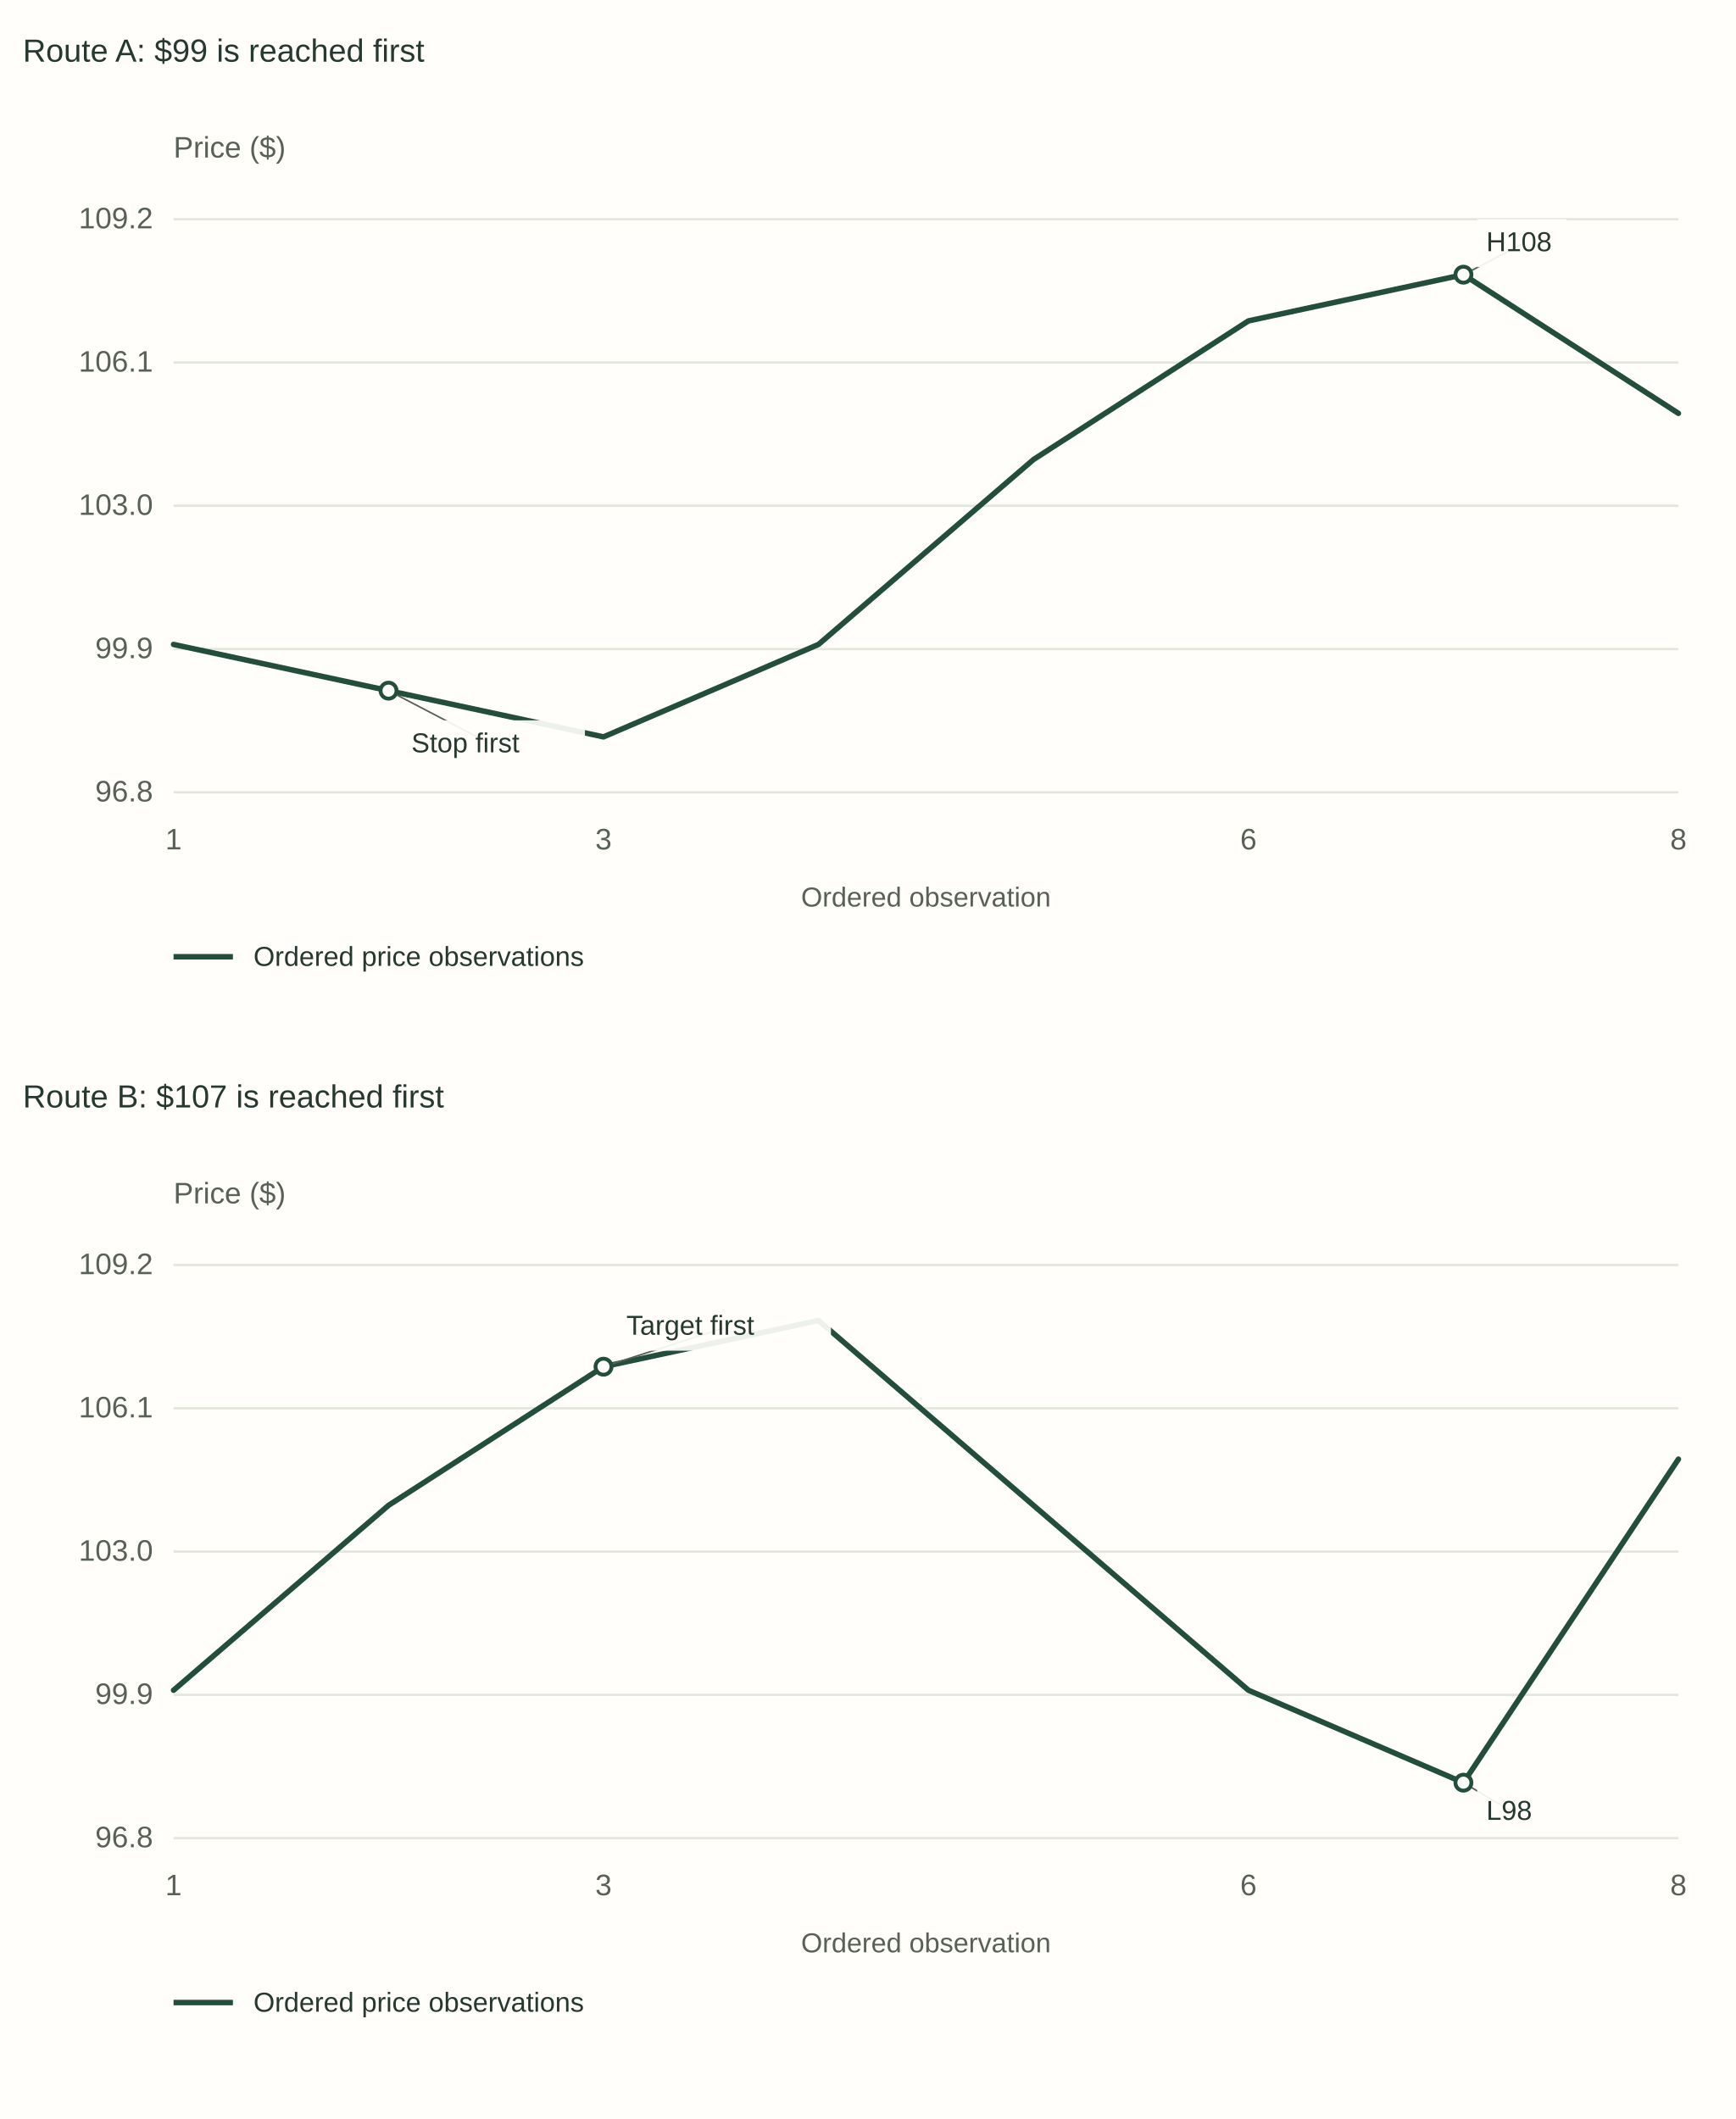
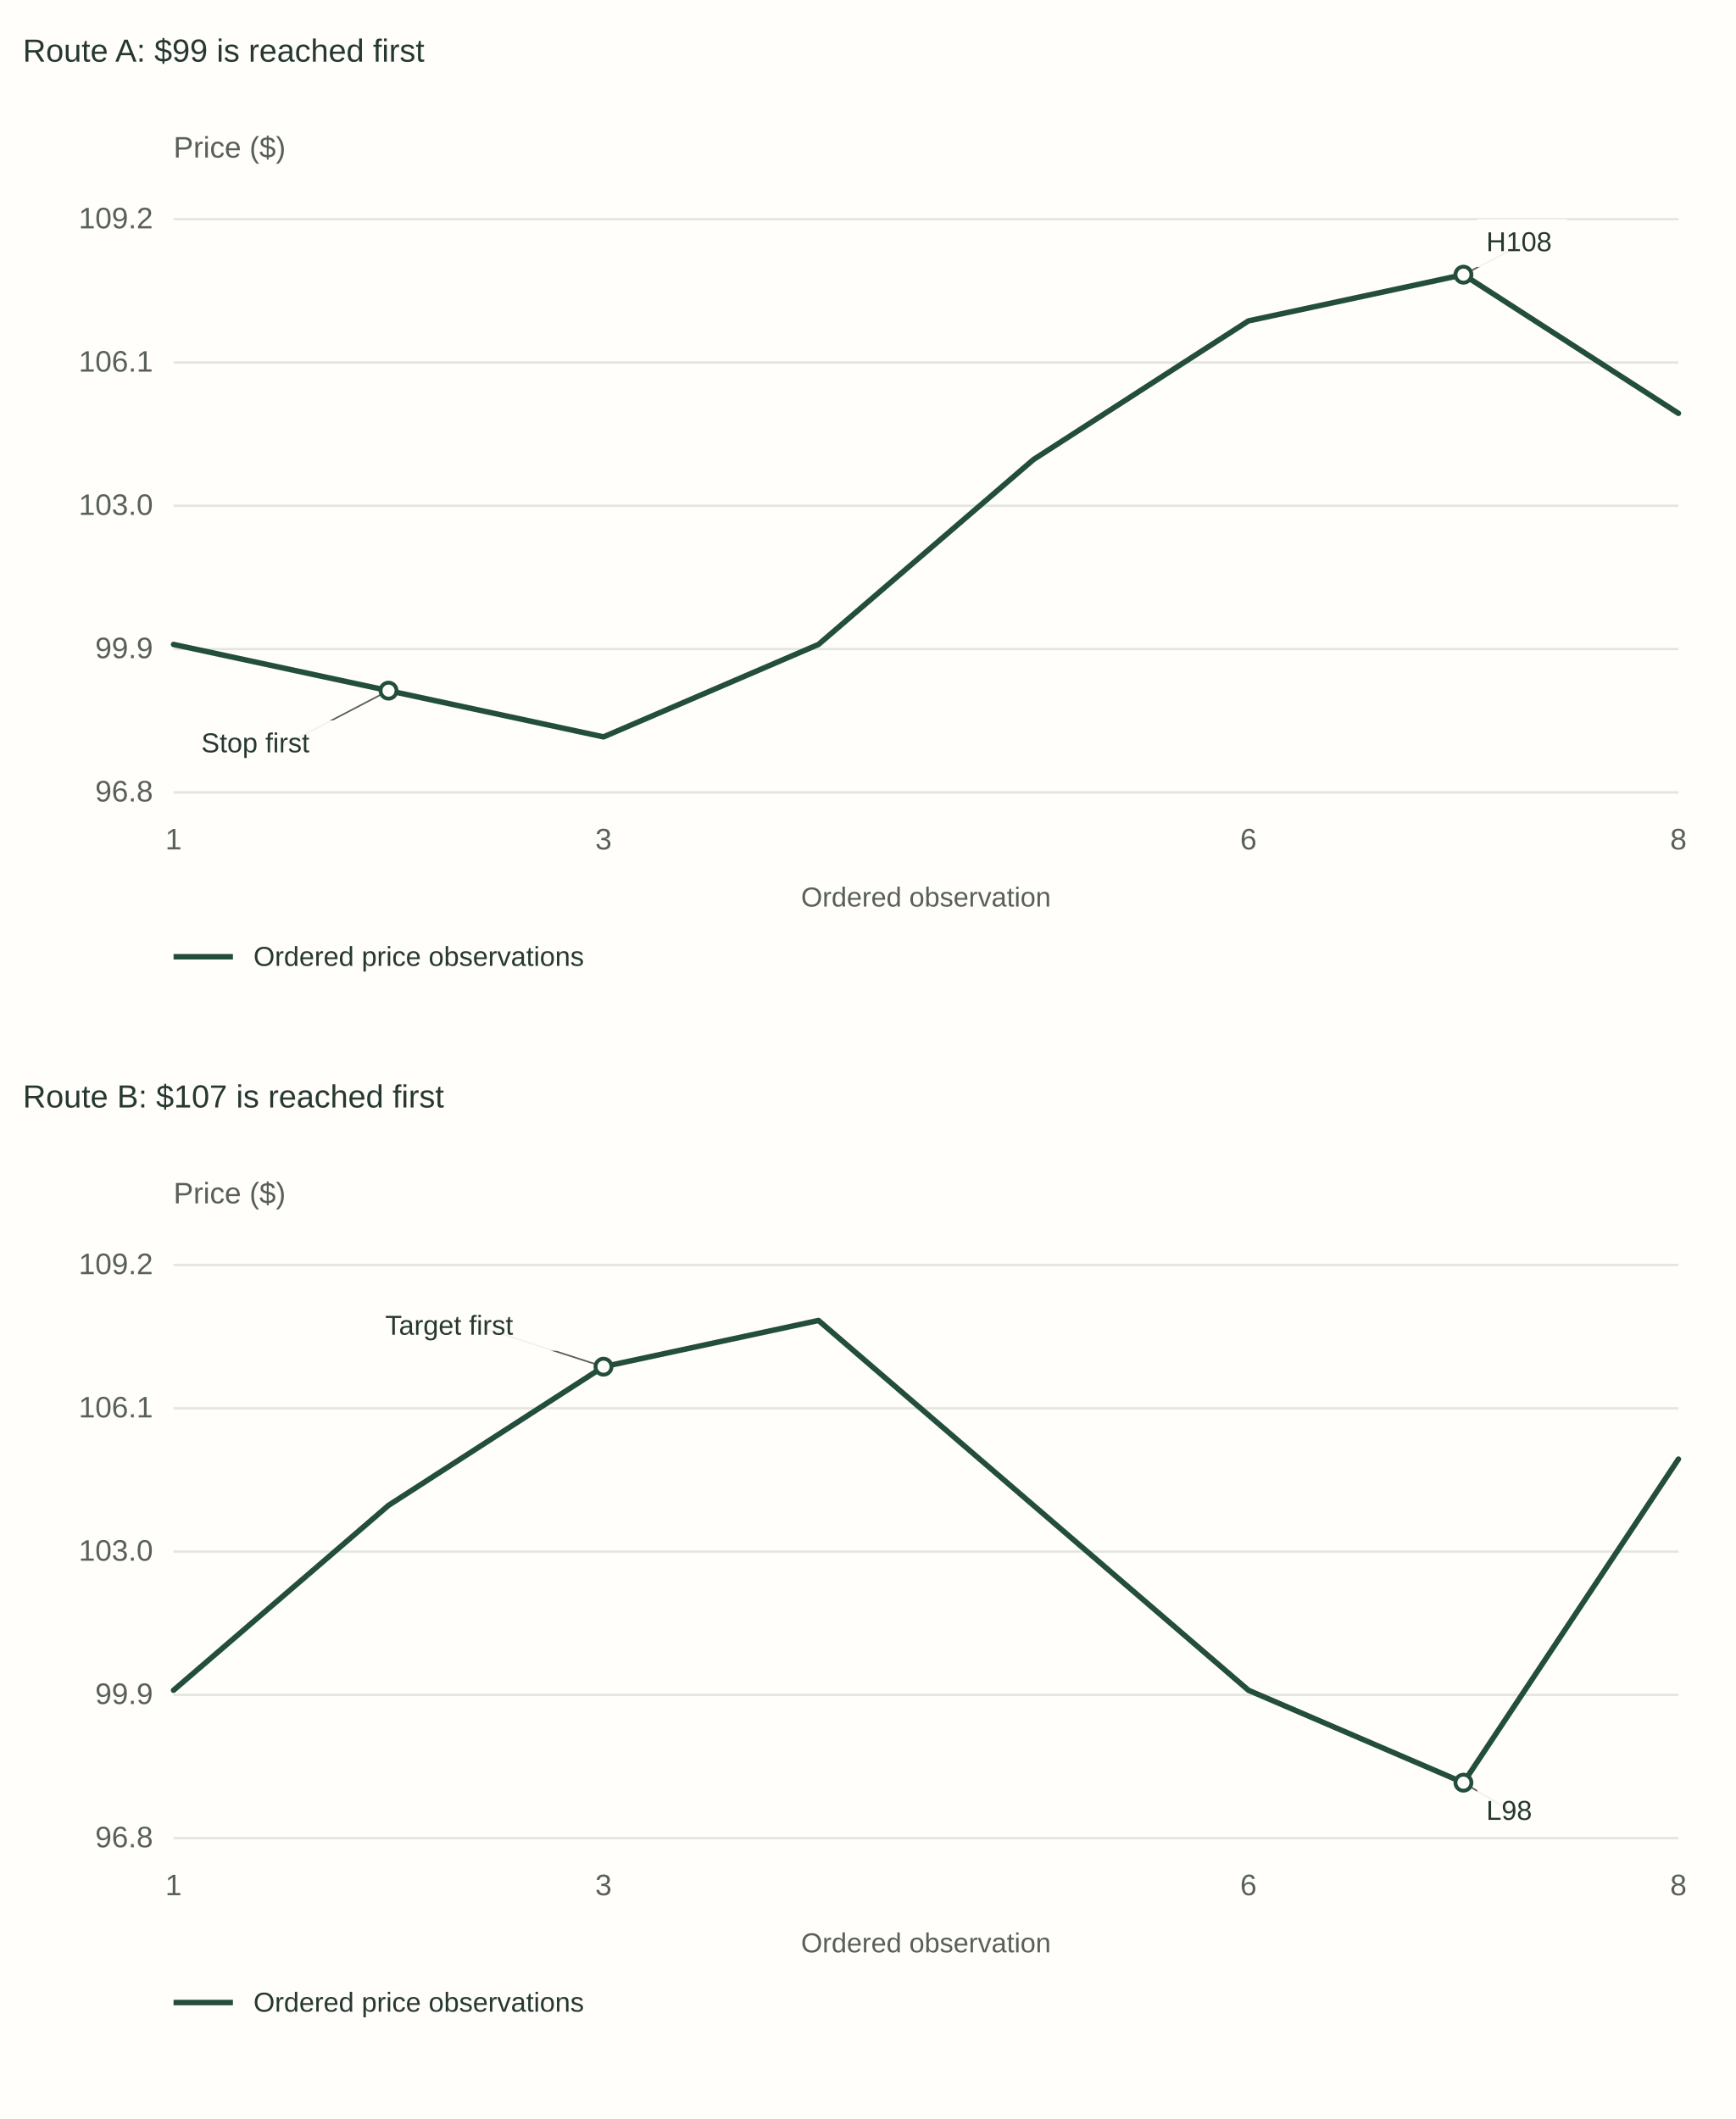
<svg xmlns="http://www.w3.org/2000/svg" viewBox="0 0 760 928" role="img" aria-label="Two ordered routes compress to the same candle">
  <style>.af-text{font-family:Arial,sans-serif;fill:#263831}</style>
  <rect width="760" height="928" fill="#fffefa" />
  <text class="af-text" x="10" y="27" text-anchor="start" style="font-size:14px;font-weight:500;fill:#263831;">Route A: $99 is reached first</text>
  <g transform="translate(0 50)">
    <text class="af-text" x="76" y="19" text-anchor="start" style="font-size:13px;font-weight:400;fill:#586057;">Price ($)</text>
    <line x1="76" y1="297" x2="735" y2="297" stroke="#e2e6dd" />
    <text class="af-text" x="67" y="301" text-anchor="end" style="font-size:13px;font-weight:400;fill:#586057;">96.8</text>
    <line x1="76" y1="234.25" x2="735" y2="234.25" stroke="#e2e6dd" />
    <text class="af-text" x="67" y="238.25" text-anchor="end" style="font-size:13px;font-weight:400;fill:#586057;">99.9</text>
    <line x1="76" y1="171.5" x2="735" y2="171.5" stroke="#e2e6dd" />
    <text class="af-text" x="67" y="175.5" text-anchor="end" style="font-size:13px;font-weight:400;fill:#586057;">103.0</text>
    <line x1="76" y1="108.75" x2="735" y2="108.75" stroke="#e2e6dd" />
    <text class="af-text" x="67" y="112.75" text-anchor="end" style="font-size:13px;font-weight:400;fill:#586057;">106.1</text>
    <line x1="76" y1="46" x2="735" y2="46" stroke="#e2e6dd" />
    <text class="af-text" x="67" y="50" text-anchor="end" style="font-size:13px;font-weight:400;fill:#586057;">109.2</text>
    <text class="af-text" x="76" y="322" text-anchor="middle" style="font-size:13px;font-weight:400;fill:#586057;">1</text>
    <text class="af-text" x="264.286" y="322" text-anchor="middle" style="font-size:13px;font-weight:400;fill:#586057;">3</text>
    <text class="af-text" x="546.714" y="322" text-anchor="middle" style="font-size:13px;font-weight:400;fill:#586057;">6</text>
    <text class="af-text" x="735" y="322" text-anchor="middle" style="font-size:13px;font-weight:400;fill:#586057;">8</text>
    <text class="af-text" x="405.5" y="347" text-anchor="middle" style="font-size:12px;font-weight:400;fill:#586057;">Ordered observation</text>
    <path data-series="0" d="M76.00,232.23 L170.14,252.47 L264.29,272.71 L358.43,232.23 L452.57,151.26 L546.71,90.53 L640.86,70.29 L735.00,131.02 " fill="none" stroke="#234d3d" stroke-width="2.4" stroke-linecap="round" stroke-linejoin="round" />
-     <line x1="170.143" y1="252.468" x2="216.143" y2="276.468" stroke="#586057" stroke-width=".7" />
+     <line x1="170.143" y1="252.468" x2="124.143" y2="276.468" stroke="#586057" stroke-width=".7" />
    <circle data-annotation-series="0" data-value="99" cx="170.143" cy="252.468" r="3.5" fill="#fffefa" stroke="#234d3d" stroke-width="1.7" />
-     <rect x="176.143" y="265.468" width="80" height="21" fill="#fffefa" opacity=".92" />
-     <text class="af-text" x="180.143" y="279.468" text-anchor="start" style="font-size:12px;font-weight:400;fill:#263831;">Stop first</text>
+     <rect x="84.143" y="265.468" width="80" height="21" fill="#fffefa" opacity=".92" />
+     <text class="af-text" x="88.143" y="279.468" text-anchor="start" style="font-size:12px;font-weight:400;fill:#263831;">Stop first</text>
    <line x1="640.857" y1="70.29" x2="666.457" y2="57" stroke="#586057" stroke-width=".7" />
    <circle data-annotation-series="0" data-value="108" cx="640.857" cy="70.29" r="3.5" fill="#fffefa" stroke="#234d3d" stroke-width="1.7" />
    <rect x="646.857" y="46" width="39.2" height="21" fill="#fffefa" opacity=".92" />
    <text class="af-text" x="650.857" y="60" text-anchor="start" style="font-size:12px;font-weight:400;fill:#263831;">H108</text>
    <line x1="76" x2="102" y1="369" y2="369" stroke="#234d3d" stroke-width="2.4" />
    <text class="af-text" x="111" y="373" text-anchor="start" style="font-size:12px;font-weight:400;fill:#263831;">Ordered price observations</text>
  </g>
  <text class="af-text" x="10" y="485" text-anchor="start" style="font-size:14px;font-weight:500;fill:#263831;">Route B: $107 is reached first</text>
  <g transform="translate(0 508)">
    <text class="af-text" x="76" y="19" text-anchor="start" style="font-size:13px;font-weight:400;fill:#586057;">Price ($)</text>
    <line x1="76" y1="297" x2="735" y2="297" stroke="#e2e6dd" />
    <text class="af-text" x="67" y="301" text-anchor="end" style="font-size:13px;font-weight:400;fill:#586057;">96.8</text>
    <line x1="76" y1="234.25" x2="735" y2="234.25" stroke="#e2e6dd" />
    <text class="af-text" x="67" y="238.25" text-anchor="end" style="font-size:13px;font-weight:400;fill:#586057;">99.9</text>
    <line x1="76" y1="171.5" x2="735" y2="171.5" stroke="#e2e6dd" />
    <text class="af-text" x="67" y="175.5" text-anchor="end" style="font-size:13px;font-weight:400;fill:#586057;">103.0</text>
    <line x1="76" y1="108.75" x2="735" y2="108.75" stroke="#e2e6dd" />
    <text class="af-text" x="67" y="112.75" text-anchor="end" style="font-size:13px;font-weight:400;fill:#586057;">106.1</text>
    <line x1="76" y1="46" x2="735" y2="46" stroke="#e2e6dd" />
    <text class="af-text" x="67" y="50" text-anchor="end" style="font-size:13px;font-weight:400;fill:#586057;">109.2</text>
    <text class="af-text" x="76" y="322" text-anchor="middle" style="font-size:13px;font-weight:400;fill:#586057;">1</text>
    <text class="af-text" x="264.286" y="322" text-anchor="middle" style="font-size:13px;font-weight:400;fill:#586057;">3</text>
    <text class="af-text" x="546.714" y="322" text-anchor="middle" style="font-size:13px;font-weight:400;fill:#586057;">6</text>
    <text class="af-text" x="735" y="322" text-anchor="middle" style="font-size:13px;font-weight:400;fill:#586057;">8</text>
    <text class="af-text" x="405.5" y="347" text-anchor="middle" style="font-size:12px;font-weight:400;fill:#586057;">Ordered observation</text>
    <path data-series="0" d="M76.00,232.23 L170.14,151.26 L264.29,90.53 L358.43,70.29 L452.57,151.26 L546.71,232.23 L640.86,272.71 L735.00,131.02 " fill="none" stroke="#234d3d" stroke-width="2.4" stroke-linecap="round" stroke-linejoin="round" />
-     <line x1="264.286" y1="90.532" x2="317.086" y2="73.532" stroke="#586057" stroke-width=".7" />
+     <line x1="264.286" y1="90.532" x2="211.486" y2="73.532" stroke="#586057" stroke-width=".7" />
    <circle data-annotation-series="0" data-value="107" cx="264.286" cy="90.532" r="3.5" fill="#fffefa" stroke="#234d3d" stroke-width="1.7" />
-     <rect x="270.286" y="62.532" width="93.6" height="21" fill="#fffefa" opacity=".92" />
-     <text class="af-text" x="274.286" y="76.532" text-anchor="start" style="font-size:12px;font-weight:400;fill:#263831;">Target first</text>
+     <rect x="164.686" y="62.532" width="93.6" height="21" fill="#fffefa" opacity=".92" />
+     <text class="af-text" x="168.686" y="76.532" text-anchor="start" style="font-size:12px;font-weight:400;fill:#263831;">Target first</text>
    <line x1="640.857" y1="272.71" x2="663.057" y2="286" stroke="#586057" stroke-width=".7" />
    <circle data-annotation-series="0" data-value="98" cx="640.857" cy="272.71" r="3.5" fill="#fffefa" stroke="#234d3d" stroke-width="1.7" />
    <rect x="646.857" y="275" width="32.4" height="21" fill="#fffefa" opacity=".92" />
    <text class="af-text" x="650.857" y="289" text-anchor="start" style="font-size:12px;font-weight:400;fill:#263831;">L98</text>
    <line x1="76" x2="102" y1="369" y2="369" stroke="#234d3d" stroke-width="2.4" />
    <text class="af-text" x="111" y="373" text-anchor="start" style="font-size:12px;font-weight:400;fill:#263831;">Ordered price observations</text>
  </g>
</svg>
